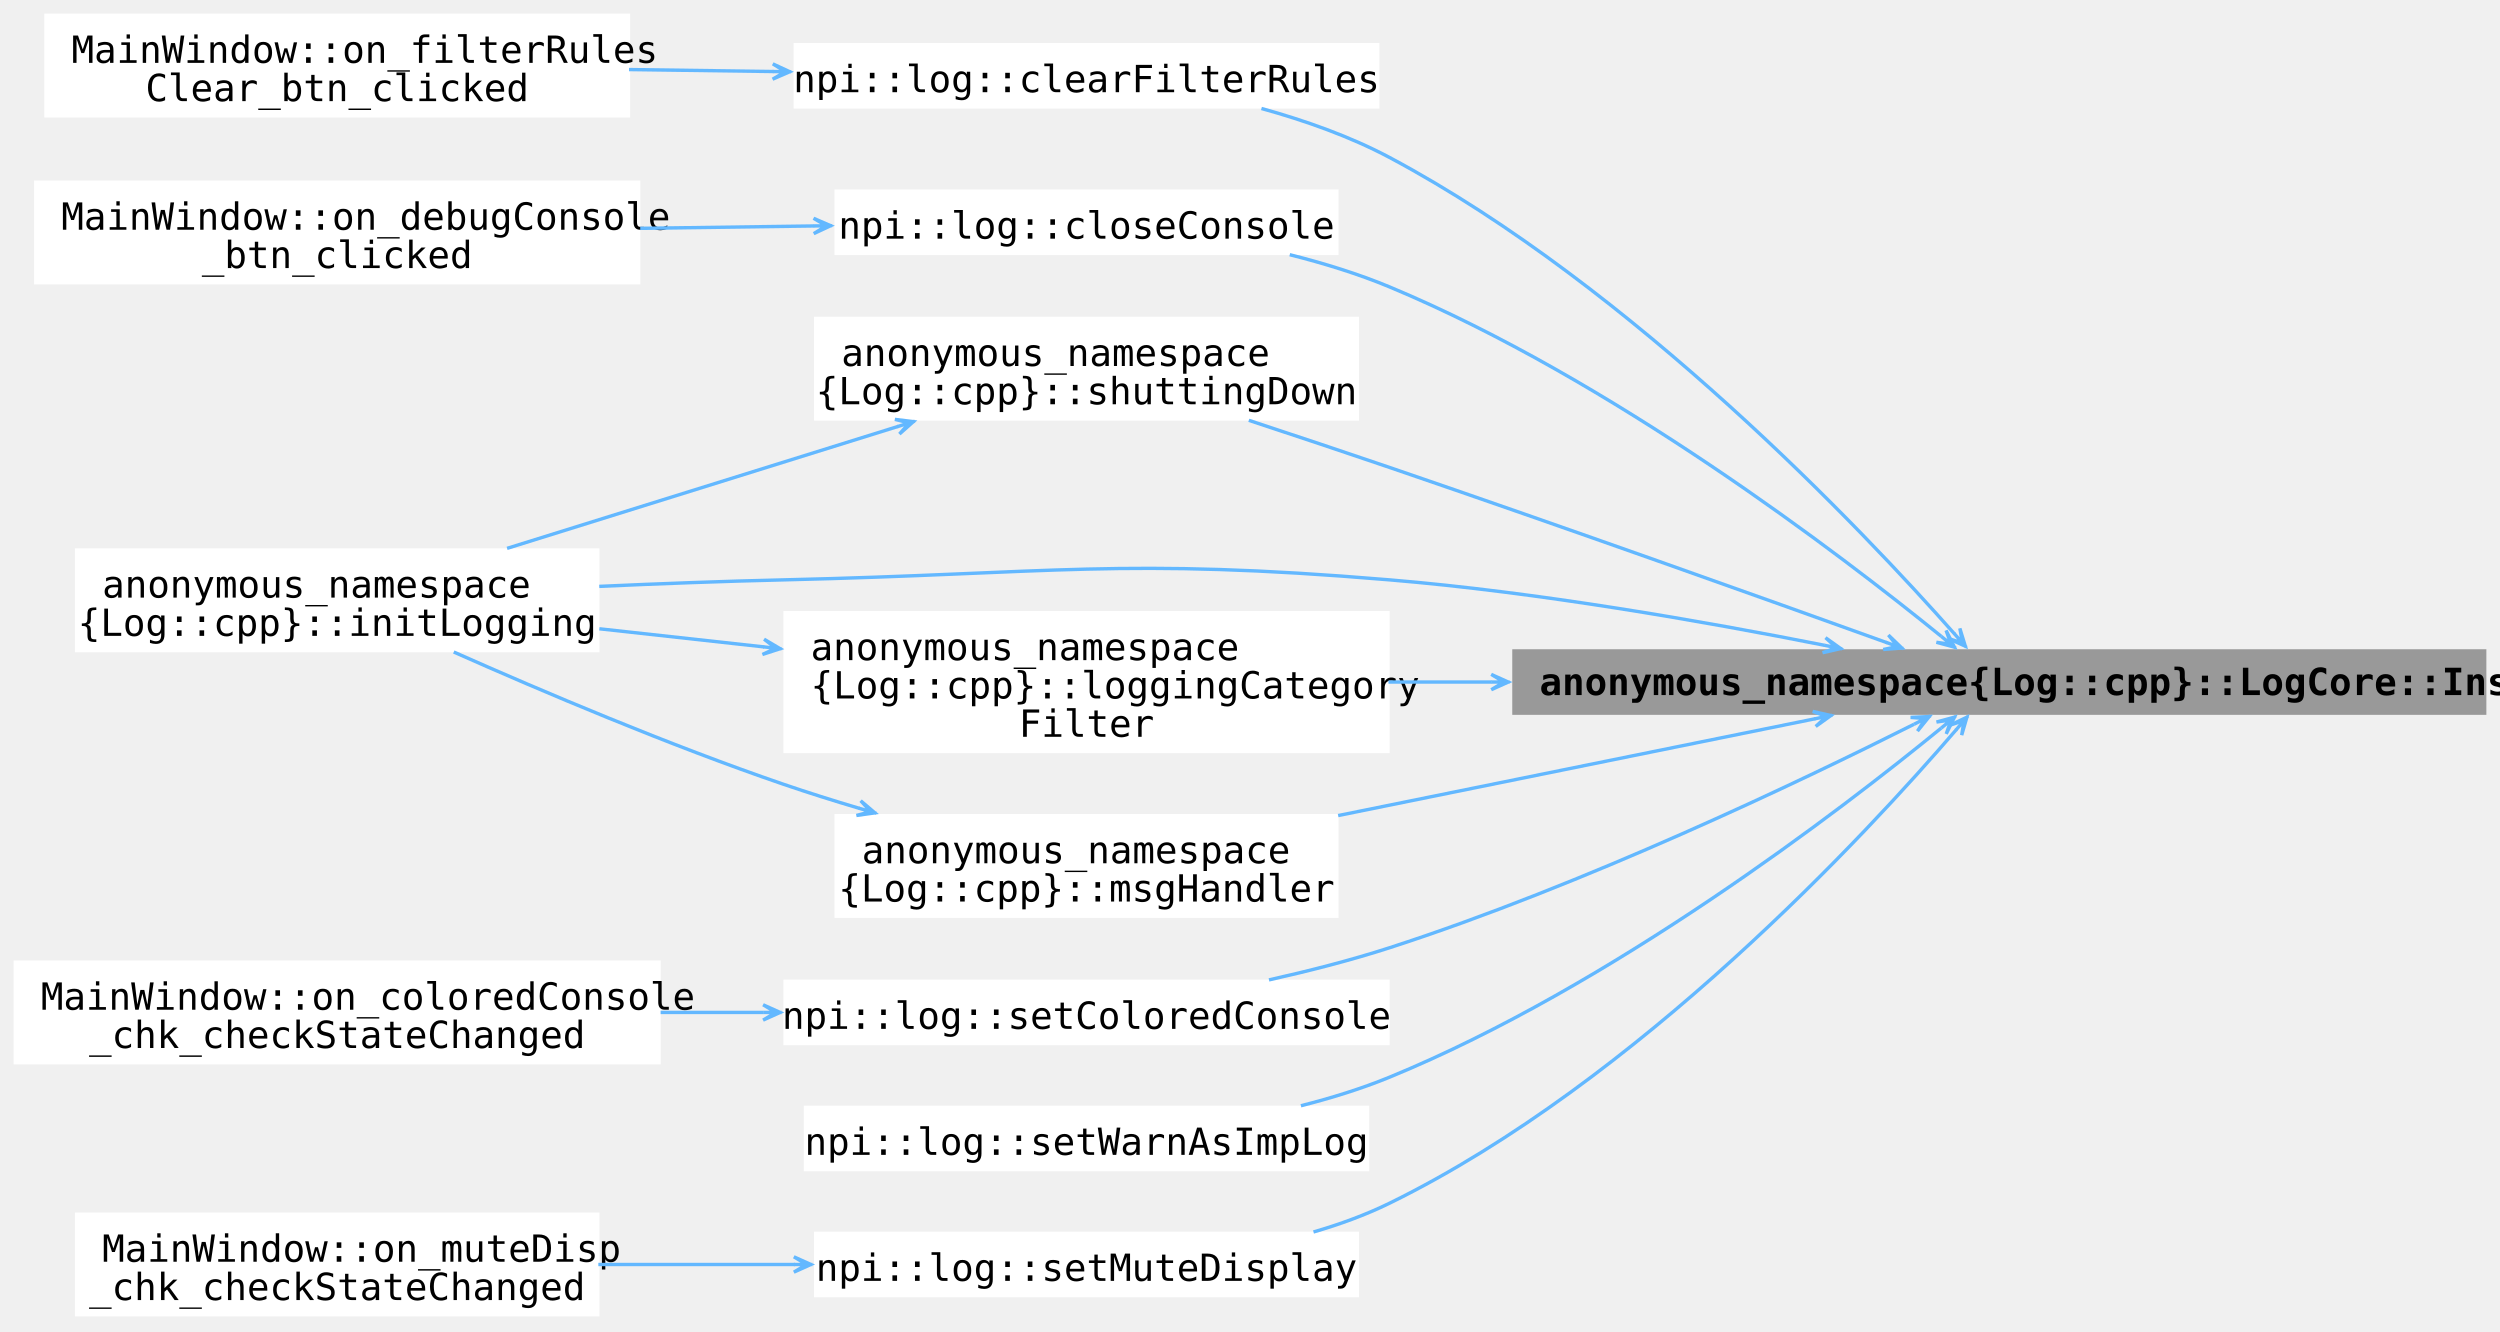
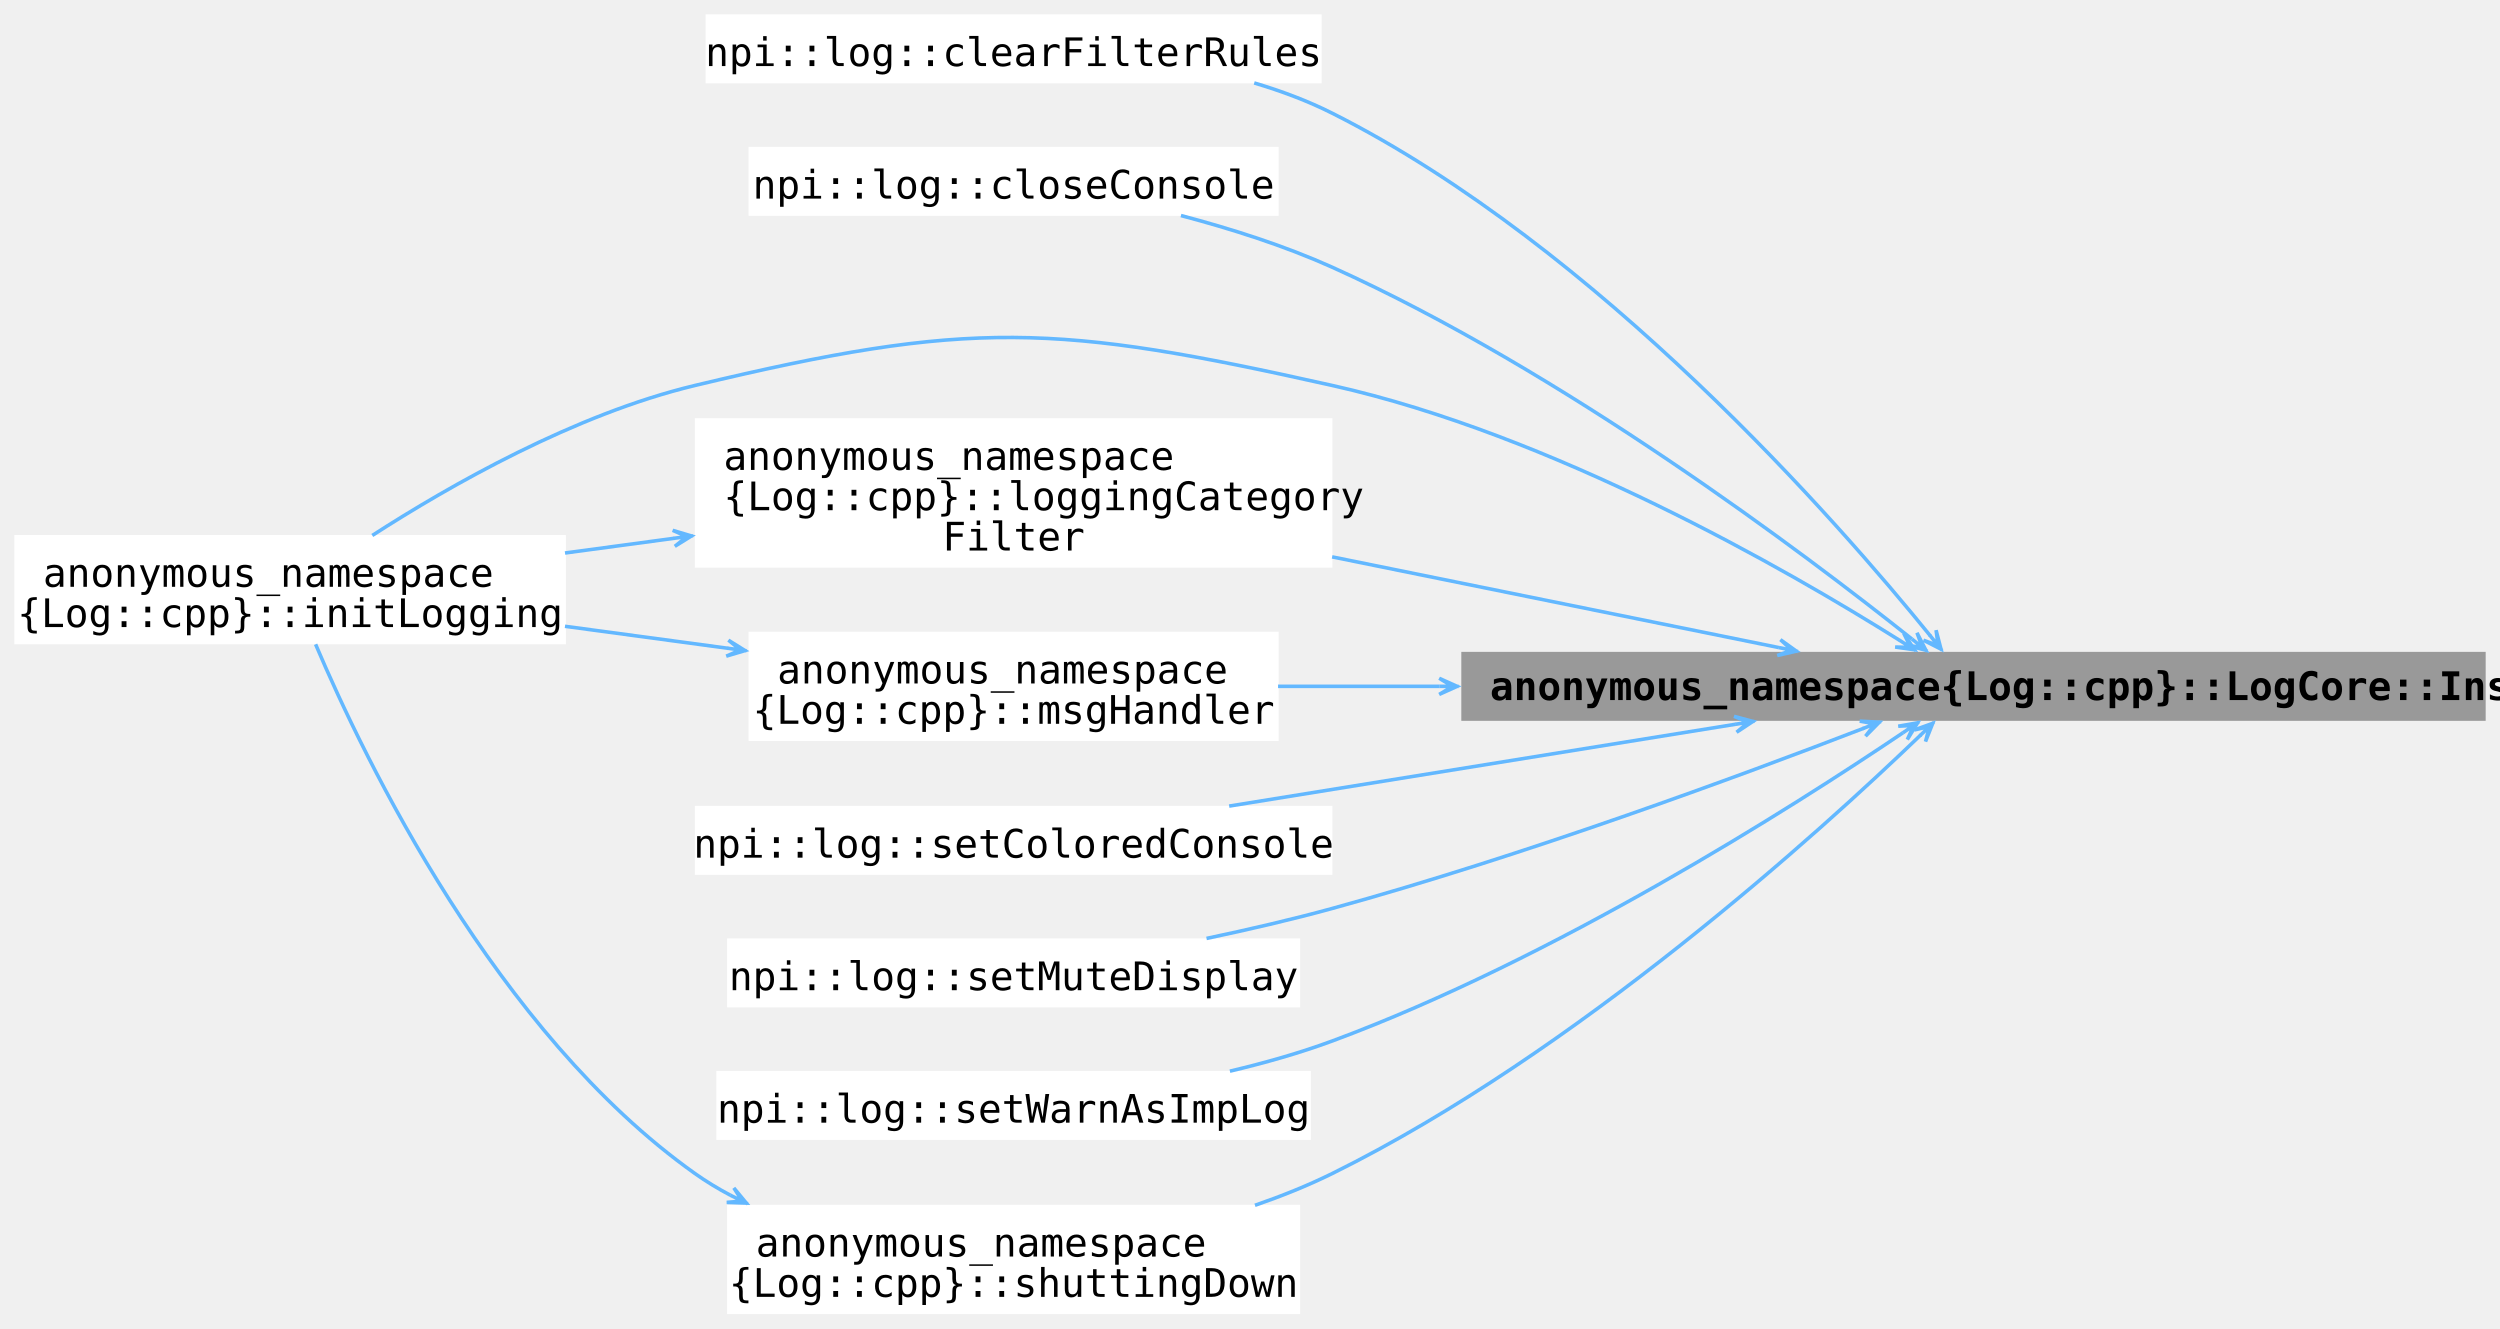
- <svg xmlns="http://www.w3.org/2000/svg" xmlns:xlink="http://www.w3.org/1999/xlink" width="734pt" height="391pt" viewBox="0.00 0.00 734.00 391.00">
-   <g id="graph0" class="graph" transform="scale(1 1) rotate(0) translate(4 386.5)">
+ <svg xmlns="http://www.w3.org/2000/svg" xmlns:xlink="http://www.w3.org/1999/xlink" width="698pt" height="371pt" viewBox="0.00 0.00 698.00 371.00">
+   <g id="graph0" class="graph" transform="scale(1 1) rotate(0) translate(4 366.88)">
    <g id="Node000001" class="node">
      <g id="a_Node000001">
        <a xlink:title=" ">
-           <polygon fill="#999999" stroke="none" points="726,-195.88 440,-195.88 440,-176.62 726,-176.62 726,-195.88" />
-           <text xml:space="preserve" text-anchor="start" x="448" y="-182.43" font-family="Consolas" font-weight="bold" font-size="11.00">anonymous_namespace{Log::cpp}::LogCore::Inst_</text>
+           <polygon fill="#999999" stroke="none" points="690,-184.88 404,-184.88 404,-165.62 690,-165.62 690,-184.88" />
+           <text xml:space="preserve" text-anchor="start" x="412" y="-171.43" font-family="Consolas" font-weight="bold" font-size="11.00">anonymous_namespace{Log::cpp}::LogCore::Inst_</text>
        </a>
      </g>
    </g>
    <g id="Node000002" class="node">
      <g id="a_Node000002">
        <a xlink:href="../../d5/ddd/namespacenpi_1_1log.html#ae0e278f0a3f2618e1fff9b05fdcc0f9f" target="_top" xlink:title=" ">
-           <polygon fill="white" stroke="none" points="401,-373.88 229,-373.88 229,-354.62 401,-354.62 401,-373.88" />
-           <text xml:space="preserve" text-anchor="middle" x="315" y="-359.43" font-family="Consolas" font-size="11.00">npi::log::clearFilterRules</text>
+           <polygon fill="white" stroke="none" points="365,-362.88 193,-362.88 193,-343.62 365,-343.62 365,-362.88" />
+           <text xml:space="preserve" text-anchor="middle" x="279" y="-348.43" font-family="Consolas" font-size="11.00">npi::log::clearFilterRules</text>
        </a>
      </g>
    </g>
    <g id="edge1_Node000001_Node000002" class="edge">
      <g id="a_edge1_Node000001_Node000002">
        <a xlink:title=" ">
-           <path fill="none" stroke="#63b8ff" d="M569.88,-200.34C543.1,-230.6 475.54,-302.12 404,-340.25 392.4,-346.43 379.07,-351.13 366.36,-354.65" />
-           <polygon fill="#63b8ff" stroke="#63b8ff" points="573.02,-196.77 571.41,-202.01 572.18,-197.73 569.72,-200.53 569.72,-200.53 569.72,-200.53 572.18,-197.73 568.03,-199.04 573.02,-196.77" />
+           <path fill="none" stroke="#63b8ff" d="M534.94,-189.36C509.3,-221.01 442.31,-297.78 368,-335.25 361.18,-338.69 353.74,-341.47 346.18,-343.72" />
+           <polygon fill="#63b8ff" stroke="#63b8ff" points="537.93,-185.63 536.55,-190.94 537.13,-186.63 534.8,-189.53 534.8,-189.53 534.8,-189.53 537.13,-186.63 533.04,-188.13 537.93,-185.63" />
+         </a>
+       </g>
+     </g>
+     <g id="Node000003" class="node">
+       <g id="a_Node000003">
+         <a xlink:href="../../d5/ddd/namespacenpi_1_1log.html#a7b8c87cac5cee3c9c4ad9f19aebc8c02" target="_top" xlink:title=" ">
+           <polygon fill="white" stroke="none" points="353,-325.88 205,-325.88 205,-306.62 353,-306.62 353,-325.88" />
+           <text xml:space="preserve" text-anchor="middle" x="279" y="-311.43" font-family="Consolas" font-size="11.00">npi::log::closeConsole</text>
+         </a>
+       </g>
+     </g>
+     <g id="edge2_Node000001_Node000003" class="edge">
+       <g id="a_edge2_Node000001_Node000003">
+         <a xlink:title=" ">
+           <path fill="none" stroke="#63b8ff" d="M529.83,-188.45C499.75,-212.39 432.37,-263.21 368,-292.25 354.72,-298.24 339.62,-303.03 325.72,-306.7" />
+           <polygon fill="#63b8ff" stroke="#63b8ff" points="533.72,-185.33 531.22,-190.21 532.72,-186.13 529.82,-188.46 529.82,-188.46 529.82,-188.46 532.72,-186.13 528.41,-186.7 533.72,-185.33" />
        </a>
      </g>
    </g>
    <g id="Node000004" class="node">
      <g id="a_Node000004">
-         <a xlink:href="../../d5/ddd/namespacenpi_1_1log.html#a7b8c87cac5cee3c9c4ad9f19aebc8c02" target="_top" xlink:title=" ">
-           <polygon fill="white" stroke="none" points="389,-330.88 241,-330.88 241,-311.62 389,-311.62 389,-330.88" />
-           <text xml:space="preserve" text-anchor="middle" x="315" y="-316.43" font-family="Consolas" font-size="11.00">npi::log::closeConsole</text>
+         <a xlink:href="../../dc/d8e/namespaceanonymous__namespace_02_log_8cpp_03.html#a7a82c11accb191c2f06849f6d13db39a" target="_top" xlink:title=" ">
+           <polygon fill="white" stroke="none" points="154,-217.5 0,-217.5 0,-187 154,-187 154,-217.5" />
+           <text xml:space="preserve" text-anchor="start" x="8" y="-203.05" font-family="Consolas" font-size="11.00">anonymous_namespace</text>
+           <text xml:space="preserve" text-anchor="middle" x="77" y="-191.8" font-family="Consolas" font-size="11.00">{Log::cpp}::initLogging</text>
        </a>
      </g>
    </g>
    <g id="edge3_Node000001_Node000004" class="edge">
      <g id="a_edge3_Node000001_Node000004">
        <a xlink:title=" ">
-           <path fill="none" stroke="#63b8ff" d="M565.96,-199.66C536.07,-223.93 469.01,-275.14 404,-302.25 394.77,-306.1 384.65,-309.21 374.67,-311.72" />
-           <polygon fill="#63b8ff" stroke="#63b8ff" points="569.82,-196.5 567.37,-201.41 568.83,-197.31 565.95,-199.67 565.95,-199.67 565.95,-199.67 568.83,-197.31 564.52,-197.93 569.82,-196.5" />
+           <path fill="none" stroke="#63b8ff" d="M526.41,-188.07C494.7,-207.98 429.46,-245.48 368,-259.25 290.8,-276.55 266.93,-277.7 190,-259.25 156.48,-251.21 121.67,-231.38 99.94,-217.38" />
+           <polygon fill="#63b8ff" stroke="#63b8ff" points="530.54,-185.46 527.53,-190.03 529.46,-186.14 526.32,-188.13 526.32,-188.13 526.32,-188.13 529.46,-186.14 525.12,-186.23 530.54,-185.46" />
+         </a>
+       </g>
+     </g>
+     <g id="Node000005" class="node">
+       <g id="a_Node000005">
+         <a xlink:href="../../dc/d8e/namespaceanonymous__namespace_02_log_8cpp_03.html#acf34371ee9cd3beb546b7f2c21dd2844" target="_top" xlink:title=" ">
+           <polygon fill="white" stroke="none" points="368,-250.12 190,-250.12 190,-208.38 368,-208.38 368,-250.12" />
+           <text xml:space="preserve" text-anchor="start" x="198" y="-235.68" font-family="Consolas" font-size="11.00">anonymous_namespace</text>
+           <text xml:space="preserve" text-anchor="start" x="198" y="-224.43" font-family="Consolas" font-size="11.00">{Log::cpp}::loggingCategory</text>
+           <text xml:space="preserve" text-anchor="middle" x="279" y="-213.18" font-family="Consolas" font-size="11.00">Filter</text>
+         </a>
+       </g>
+     </g>
+     <g id="edge4_Node000001_Node000005" class="edge">
+       <g id="a_edge4_Node000001_Node000005">
+         <a xlink:title=" ">
+           <path fill="none" stroke="#63b8ff" d="M492.68,-186.07C456.99,-193.32 409.18,-203.03 367.93,-211.4" />
+           <polygon fill="#63b8ff" stroke="#63b8ff" points="497.56,-185.08 493.1,-188.28 496.3,-185.34 492.66,-186.08 492.66,-186.08 492.66,-186.08 496.3,-185.34 492.21,-183.87 497.56,-185.08" />
        </a>
      </g>
    </g>
    <g id="Node000006" class="node">
      <g id="a_Node000006">
-         <a xlink:href="../../dc/d8e/namespaceanonymous__namespace_02_log_8cpp_03.html#a7a82c11accb191c2f06849f6d13db39a" target="_top" xlink:title=" ">
-           <polygon fill="white" stroke="none" points="172,-225.5 18,-225.5 18,-195 172,-195 172,-225.5" />
-           <text xml:space="preserve" text-anchor="start" x="26" y="-211.05" font-family="Consolas" font-size="11.00">anonymous_namespace</text>
-           <text xml:space="preserve" text-anchor="middle" x="95" y="-199.8" font-family="Consolas" font-size="11.00">{Log::cpp}::initLogging</text>
+         <a xlink:href="../../dc/d8e/namespaceanonymous__namespace_02_log_8cpp_03.html#a0c2edb98e44610adcc75724bbf4edfb8" target="_top" xlink:title=" ">
+           <polygon fill="white" stroke="none" points="353,-190.5 205,-190.5 205,-160 353,-160 353,-190.5" />
+           <text xml:space="preserve" text-anchor="start" x="213" y="-176.05" font-family="Consolas" font-size="11.00">anonymous_namespace</text>
+           <text xml:space="preserve" text-anchor="middle" x="279" y="-164.8" font-family="Consolas" font-size="11.00">{Log::cpp}::msgHandler</text>
        </a>
      </g>
    </g>
-     <g id="edge5_Node000001_Node000006" class="edge">
-       <g id="a_edge5_Node000001_Node000006">
+     <g id="edge6_Node000001_Node000006" class="edge">
+       <g id="a_edge6_Node000001_Node000006">
        <a xlink:title=" ">
-           <path fill="none" stroke="#63b8ff" d="M531.62,-197.05C496.13,-204.09 447.4,-212.62 404,-216.25 325.16,-222.85 305.09,-218.07 226,-216.25 208.49,-215.85 189.67,-215.14 171.94,-214.34" />
-           <polygon fill="#63b8ff" stroke="#63b8ff" points="536.44,-196.08 531.98,-199.27 535.19,-196.34 531.54,-197.07 531.54,-197.07 531.54,-197.07 535.19,-196.34 531.1,-194.86 536.44,-196.08" />
+           <path fill="none" stroke="#63b8ff" d="M397.83,-175.25C382.26,-175.25 366.97,-175.25 352.83,-175.25" />
+           <polygon fill="#63b8ff" stroke="#63b8ff" points="402.83,-175.25 397.83,-177.5 401.54,-175.25 397.83,-175.25 397.83,-175.25 397.83,-175.25 401.54,-175.25 397.83,-173 402.83,-175.25" />
        </a>
      </g>
    </g>
    <g id="Node000007" class="node">
      <g id="a_Node000007">
-         <a xlink:href="../../dc/d8e/namespaceanonymous__namespace_02_log_8cpp_03.html#acf34371ee9cd3beb546b7f2c21dd2844" target="_top" xlink:title=" ">
-           <polygon fill="white" stroke="none" points="404,-207.12 226,-207.12 226,-165.38 404,-165.38 404,-207.12" />
-           <text xml:space="preserve" text-anchor="start" x="234" y="-192.68" font-family="Consolas" font-size="11.00">anonymous_namespace</text>
-           <text xml:space="preserve" text-anchor="start" x="234" y="-181.43" font-family="Consolas" font-size="11.00">{Log::cpp}::loggingCategory</text>
-           <text xml:space="preserve" text-anchor="middle" x="315" y="-170.18" font-family="Consolas" font-size="11.00">Filter</text>
+         <a xlink:href="../../d5/ddd/namespacenpi_1_1log.html#aa9c7f1de08a88a0dcac316127c1d384b" target="_top" xlink:title=" ">
+           <polygon fill="white" stroke="none" points="368,-141.88 190,-141.88 190,-122.62 368,-122.62 368,-141.88" />
+           <text xml:space="preserve" text-anchor="middle" x="279" y="-127.42" font-family="Consolas" font-size="11.00">npi::log::setColoredConsole</text>
        </a>
      </g>
    </g>
-     <g id="edge6_Node000001_Node000007" class="edge">
-       <g id="a_edge6_Node000001_Node000007">
+     <g id="edge8_Node000001_Node000007" class="edge">
+       <g id="a_edge8_Node000001_Node000007">
        <a xlink:title=" ">
-           <path fill="none" stroke="#63b8ff" d="M433.96,-186.25C423.65,-186.25 413.46,-186.25 403.65,-186.25" />
-           <polygon fill="#63b8ff" stroke="#63b8ff" points="438.83,-186.25 433.83,-188.5 437.54,-186.25 433.83,-186.25 433.83,-186.25 433.83,-186.25 437.54,-186.25 433.83,-184 438.83,-186.25" />
+           <path fill="none" stroke="#63b8ff" d="M480.62,-164.68C437.37,-157.69 381.11,-148.6 339.18,-141.82" />
+           <polygon fill="#63b8ff" stroke="#63b8ff" points="485.43,-165.46 480.14,-166.88 484.17,-165.25 480.5,-164.66 480.5,-164.66 480.5,-164.66 484.17,-165.25 480.86,-162.44 485.43,-165.46" />
        </a>
      </g>
    </g>
    <g id="Node000008" class="node">
      <g id="a_Node000008">
-         <a xlink:href="../../dc/d8e/namespaceanonymous__namespace_02_log_8cpp_03.html#a0c2edb98e44610adcc75724bbf4edfb8" target="_top" xlink:title=" ">
-           <polygon fill="white" stroke="none" points="389,-147.5 241,-147.5 241,-117 389,-117 389,-147.5" />
-           <text xml:space="preserve" text-anchor="start" x="249" y="-133.05" font-family="Consolas" font-size="11.00">anonymous_namespace</text>
-           <text xml:space="preserve" text-anchor="middle" x="315" y="-121.8" font-family="Consolas" font-size="11.00">{Log::cpp}::msgHandler</text>
+         <a xlink:href="../../d5/ddd/namespacenpi_1_1log.html#a976d8ed596c3a4571209d46c933b5bbe" target="_top" xlink:title=" ">
+           <polygon fill="white" stroke="none" points="359,-104.88 199,-104.88 199,-85.62 359,-85.62 359,-104.88" />
+           <text xml:space="preserve" text-anchor="middle" x="279" y="-90.42" font-family="Consolas" font-size="11.00">npi::log::setMuteDisplay</text>
        </a>
      </g>
    </g>
-     <g id="edge8_Node000001_Node000008" class="edge">
-       <g id="a_edge8_Node000001_Node000008">
+     <g id="edge9_Node000001_Node000008" class="edge">
+       <g id="a_edge9_Node000001_Node000008">
        <a xlink:title=" ">
-           <path fill="none" stroke="#63b8ff" d="M528.94,-175.48C488.8,-167.33 433.2,-156.04 388.88,-147.05" />
-           <polygon fill="#63b8ff" stroke="#63b8ff" points="533.56,-176.42 528.21,-177.63 532.3,-176.16 528.66,-175.42 528.66,-175.42 528.66,-175.42 532.3,-176.16 529.1,-173.22 533.56,-176.42" />
+           <path fill="none" stroke="#63b8ff" d="M516.45,-163.59C481.45,-150.1 421.16,-127.87 368,-113.25 356.72,-110.15 344.5,-107.32 332.86,-104.87" />
+           <polygon fill="#63b8ff" stroke="#63b8ff" points="520.71,-165.24 515.24,-165.54 519.52,-164.78 516.05,-163.44 516.05,-163.44 516.05,-163.44 519.52,-164.78 516.86,-161.34 520.71,-165.24" />
        </a>
      </g>
    </g>
    <g id="Node000009" class="node">
      <g id="a_Node000009">
-         <a xlink:href="../../d5/ddd/namespacenpi_1_1log.html#aa9c7f1de08a88a0dcac316127c1d384b" target="_top" xlink:title=" ">
-           <polygon fill="white" stroke="none" points="404,-98.88 226,-98.88 226,-79.62 404,-79.62 404,-98.88" />
-           <text xml:space="preserve" text-anchor="middle" x="315" y="-84.42" font-family="Consolas" font-size="11.00">npi::log::setColoredConsole</text>
+         <a xlink:href="../../d5/ddd/namespacenpi_1_1log.html#a9be9faae3670cc6af86285afecfb3e58" target="_top" xlink:title=" ">
+           <polygon fill="white" stroke="none" points="362,-67.88 196,-67.88 196,-48.62 362,-48.62 362,-67.88" />
+           <text xml:space="preserve" text-anchor="middle" x="279" y="-53.42" font-family="Consolas" font-size="11.00">npi::log::setWarnAsImpLog</text>
        </a>
      </g>
    </g>
    <g id="edge10_Node000001_Node000009" class="edge">
      <g id="a_edge10_Node000001_Node000009">
        <a xlink:title=" ">
-           <path fill="none" stroke="#63b8ff" d="M557.98,-173.87C524.34,-156.96 460.9,-126.65 404,-108.25 392.7,-104.59 380.35,-101.43 368.57,-98.8" />
-           <polygon fill="#63b8ff" stroke="#63b8ff" points="562.43,-176.12 556.95,-175.87 561.28,-175.54 557.97,-173.86 557.97,-173.86 557.97,-173.86 561.28,-175.54 558.98,-171.85 562.43,-176.12" />
-         </a>
-       </g>
-     </g>
-     <g id="Node000011" class="node">
-       <g id="a_Node000011">
-         <a xlink:href="../../d5/ddd/namespacenpi_1_1log.html#a976d8ed596c3a4571209d46c933b5bbe" target="_top" xlink:title=" ">
-           <polygon fill="white" stroke="none" points="395,-24.88 235,-24.88 235,-5.62 395,-5.62 395,-24.88" />
-           <text xml:space="preserve" text-anchor="middle" x="315" y="-10.43" font-family="Consolas" font-size="11.00">npi::log::setMuteDisplay</text>
-         </a>
-       </g>
-     </g>
-     <g id="edge12_Node000001_Node000011" class="edge">
-       <g id="a_edge12_Node000001_Node000011">
-         <a xlink:title=" ">
-           <path fill="none" stroke="#63b8ff" d="M570.42,-172.34C544.21,-141.85 476.93,-69.01 404,-33.25 397,-29.82 389.38,-27.04 381.64,-24.79" />
-           <polygon fill="#63b8ff" stroke="#63b8ff" points="573.48,-175.93 568.52,-173.58 572.65,-174.95 570.23,-172.12 570.23,-172.12 570.23,-172.12 572.65,-174.95 571.95,-170.66 573.48,-175.93" />
-         </a>
-       </g>
-     </g>
-     <g id="Node000013" class="node">
-       <g id="a_Node000013">
-         <a xlink:href="../../d5/ddd/namespacenpi_1_1log.html#a9be9faae3670cc6af86285afecfb3e58" target="_top" xlink:title=" ">
-           <polygon fill="white" stroke="none" points="398,-61.88 232,-61.88 232,-42.62 398,-42.62 398,-61.88" />
-           <text xml:space="preserve" text-anchor="middle" x="315" y="-47.42" font-family="Consolas" font-size="11.00">npi::log::setWarnAsImpLog</text>
-         </a>
-       </g>
-     </g>
-     <g id="edge14_Node000001_Node000013" class="edge">
-       <g id="a_edge14_Node000001_Node000013">
-         <a xlink:title=" ">
-           <path fill="none" stroke="#63b8ff" d="M565.98,-172.77C536.15,-148.39 469.15,-97.01 404,-70.25 395.78,-66.87 386.85,-64.11 377.95,-61.85" />
-           <polygon fill="#63b8ff" stroke="#63b8ff" points="569.84,-175.95 564.55,-174.51 568.85,-175.13 565.98,-172.77 565.98,-172.77 565.98,-172.77 568.85,-175.13 567.41,-171.03 569.84,-175.95" />
-         </a>
-       </g>
-     </g>
-     <g id="Node000014" class="node">
-       <g id="a_Node000014">
-         <a xlink:href="../../dc/d8e/namespaceanonymous__namespace_02_log_8cpp_03.html#a9e0fadcfb2f6334dde67322028dc7676" target="_top" xlink:title=" ">
-           <polygon fill="white" stroke="none" points="395,-293.5 235,-293.5 235,-263 395,-263 395,-293.5" />
-           <text xml:space="preserve" text-anchor="start" x="243" y="-279.05" font-family="Consolas" font-size="11.00">anonymous_namespace</text>
-           <text xml:space="preserve" text-anchor="middle" x="315" y="-267.8" font-family="Consolas" font-size="11.00">{Log::cpp}::shuttingDown</text>
-         </a>
-       </g>
-     </g>
-     <g id="edge15_Node000001_Node000014" class="edge">
-       <g id="a_edge15_Node000001_Node000014">
-         <a xlink:title=" ">
-           <path fill="none" stroke="#63b8ff" d="M550.02,-197.8C514.45,-210.6 455.23,-231.74 404,-249.25 390.6,-253.83 376.02,-258.68 362.65,-263.09" />
-           <polygon fill="#63b8ff" stroke="#63b8ff" points="554.38,-196.24 550.44,-200.05 553.17,-196.67 549.67,-197.93 549.67,-197.93 549.67,-197.93 553.17,-196.67 548.91,-195.81 554.38,-196.24" />
-         </a>
-       </g>
-     </g>
-     <g id="Node000003" class="node">
-       <g id="a_Node000003">
-         <a xlink:href="../../d9/dc6/class_main_window.html#ad85648560b6731461315dc87a3803a20" target="_top" xlink:title=" ">
-           <polygon fill="white" stroke="none" points="181,-382.5 9,-382.5 9,-352 181,-352 181,-382.5" />
-           <text xml:space="preserve" text-anchor="start" x="17" y="-368.05" font-family="Consolas" font-size="11.00">MainWindow::on_filterRules</text>
-           <text xml:space="preserve" text-anchor="middle" x="95" y="-356.8" font-family="Consolas" font-size="11.00">Clear_btn_clicked</text>
-         </a>
-       </g>
-     </g>
-     <g id="edge2_Node000002_Node000003" class="edge">
-       <g id="a_edge2_Node000002_Node000003">
-         <a xlink:title=" ">
-           <path fill="none" stroke="#63b8ff" d="M223.1,-365.5C209.05,-365.69 194.58,-365.89 180.68,-366.08" />
-           <polygon fill="#63b8ff" stroke="#63b8ff" points="227.87,-365.44 222.9,-367.75 226.59,-365.45 222.87,-365.5 222.87,-365.5 222.87,-365.5 226.59,-365.45 222.84,-363.25 227.87,-365.44" />
-         </a>
-       </g>
-     </g>
-     <g id="Node000005" class="node">
-       <g id="a_Node000005">
-         <a xlink:href="../../d9/dc6/class_main_window.html#a56502a9aef4caa8d6f5afec050f338d6" target="_top" xlink:title=" ">
-           <polygon fill="white" stroke="none" points="184,-333.5 6,-333.5 6,-303 184,-303 184,-333.5" />
-           <text xml:space="preserve" text-anchor="start" x="14" y="-319.05" font-family="Consolas" font-size="11.00">MainWindow::on_debugConsole</text>
-           <text xml:space="preserve" text-anchor="middle" x="95" y="-307.8" font-family="Consolas" font-size="11.00">_btn_clicked</text>
-         </a>
-       </g>
-     </g>
-     <g id="edge4_Node000004_Node000005" class="edge">
-       <g id="a_edge4_Node000004_Node000005">
-         <a xlink:title=" ">
-           <path fill="none" stroke="#63b8ff" d="M235.04,-320.16C218.45,-319.94 200.86,-319.69 183.96,-319.46" />
-           <polygon fill="#63b8ff" stroke="#63b8ff" points="239.89,-320.23 234.86,-322.41 238.61,-320.21 234.89,-320.16 234.89,-320.16 234.89,-320.16 238.61,-320.21 234.92,-317.91 239.89,-320.23" />
-         </a>
-       </g>
-     </g>
-     <g id="edge7_Node000007_Node000006" class="edge">
-       <g id="a_edge7_Node000007_Node000006">
-         <a xlink:title=" ">
-           <path fill="none" stroke="#63b8ff" d="M220.35,-196.56C204.2,-198.34 187.59,-200.17 171.97,-201.89" />
-           <polygon fill="#63b8ff" stroke="#63b8ff" points="225.06,-196.04 220.34,-198.83 223.79,-196.18 220.09,-196.59 220.09,-196.59 220.09,-196.59 223.79,-196.18 219.85,-194.35 225.06,-196.04" />
-         </a>
-       </g>
-     </g>
-     <g id="edge9_Node000008_Node000006" class="edge">
-       <g id="a_edge9_Node000008_Node000006">
-         <a xlink:title=" ">
-           <path fill="none" stroke="#63b8ff" d="M248.27,-149.18C240.72,-151.42 233.16,-153.8 226,-156.25 192.48,-167.73 155.22,-183.53 129.22,-195.07" />
-           <polygon fill="#63b8ff" stroke="#63b8ff" points="252.87,-147.84 248.7,-151.4 251.64,-148.2 248.07,-149.24 248.07,-149.24 248.07,-149.24 251.64,-148.2 247.44,-147.08 252.87,-147.84" />
+           <path fill="none" stroke="#63b8ff" d="M527.3,-162.29C495.86,-141.1 429.75,-99.12 368,-76.25 358.93,-72.89 349.1,-70.11 339.39,-67.81" />
+           <polygon fill="#63b8ff" stroke="#63b8ff" points="531.4,-165.07 525.99,-164.12 530.33,-164.35 527.26,-162.26 527.26,-162.26 527.26,-162.26 530.33,-164.35 528.52,-160.4 531.4,-165.07" />
        </a>
      </g>
    </g>
    <g id="Node000010" class="node">
      <g id="a_Node000010">
-         <a xlink:href="../../d9/dc6/class_main_window.html#a4b31735a0ab8596f2c8a452d47694572" target="_top" xlink:title=" ">
-           <polygon fill="white" stroke="none" points="190,-104.5 0,-104.5 0,-74 190,-74 190,-104.5" />
-           <text xml:space="preserve" text-anchor="start" x="8" y="-90.05" font-family="Consolas" font-size="11.00">MainWindow::on_coloredConsole</text>
-           <text xml:space="preserve" text-anchor="middle" x="95" y="-78.8" font-family="Consolas" font-size="11.00">_chk_checkStateChanged</text>
+         <a xlink:href="../../dc/d8e/namespaceanonymous__namespace_02_log_8cpp_03.html#a9e0fadcfb2f6334dde67322028dc7676" target="_top" xlink:title=" ">
+           <polygon fill="white" stroke="none" points="359,-30.5 199,-30.5 199,0 359,0 359,-30.5" />
+           <text xml:space="preserve" text-anchor="start" x="207" y="-16.05" font-family="Consolas" font-size="11.00">anonymous_namespace</text>
+           <text xml:space="preserve" text-anchor="middle" x="279" y="-4.8" font-family="Consolas" font-size="11.00">{Log::cpp}::shuttingDown</text>
        </a>
      </g>
    </g>
-     <g id="edge11_Node000009_Node000010" class="edge">
-       <g id="a_edge11_Node000009_Node000010">
+     <g id="edge11_Node000001_Node000010" class="edge">
+       <g id="a_edge11_Node000001_Node000010">
        <a xlink:title=" ">
-           <path fill="none" stroke="#63b8ff" d="M220.08,-89.25C210.1,-89.25 199.95,-89.25 189.96,-89.25" />
-           <polygon fill="#63b8ff" stroke="#63b8ff" points="225.05,-89.25 220.05,-91.5 223.77,-89.25 220.05,-89.25 220.05,-89.25 220.05,-89.25 223.77,-89.25 220.05,-87 225.05,-89.25" />
+           <path fill="none" stroke="#63b8ff" d="M532.31,-161.72C504.05,-134.52 436.16,-72.97 368,-39.25 361.19,-35.88 353.83,-32.93 346.39,-30.36" />
+           <polygon fill="#63b8ff" stroke="#63b8ff" points="535.62,-164.93 530.47,-163.07 534.7,-164.04 532.03,-161.45 532.03,-161.45 532.03,-161.45 534.7,-164.04 533.6,-159.83 535.62,-164.93" />
        </a>
      </g>
    </g>
-     <g id="Node000012" class="node">
-       <g id="a_Node000012">
-         <a xlink:href="../../d9/dc6/class_main_window.html#a7e7d297efb3ead7cb02951670b48d9a2" target="_top" xlink:title=" ">
-           <polygon fill="white" stroke="none" points="172,-30.5 18,-30.5 18,0 172,0 172,-30.5" />
-           <text xml:space="preserve" text-anchor="start" x="26" y="-16.05" font-family="Consolas" font-size="11.00">MainWindow::on_muteDisp</text>
-           <text xml:space="preserve" text-anchor="middle" x="95" y="-4.8" font-family="Consolas" font-size="11.00">_chk_checkStateChanged</text>
+     <g id="edge5_Node000005_Node000004" class="edge">
+       <g id="a_edge5_Node000005_Node000004">
+         <a xlink:title=" ">
+           <path fill="none" stroke="#63b8ff" d="M184.27,-216.6C174.04,-215.22 163.72,-213.82 153.75,-212.48" />
+           <polygon fill="#63b8ff" stroke="#63b8ff" points="189.07,-217.24 183.81,-218.81 187.8,-217.07 184.11,-216.58 184.11,-216.58 184.11,-216.58 187.8,-217.07 184.42,-214.35 189.07,-217.24" />
        </a>
      </g>
    </g>
-     <g id="edge13_Node000011_Node000012" class="edge">
-       <g id="a_edge13_Node000011_Node000012">
+     <g id="edge7_Node000006_Node000004" class="edge">
+       <g id="a_edge7_Node000006_Node000004">
        <a xlink:title=" ">
-           <path fill="none" stroke="#63b8ff" d="M229.43,-15.25C210.39,-15.25 190.31,-15.25 171.67,-15.25" />
-           <polygon fill="#63b8ff" stroke="#63b8ff" points="234.08,-15.25 229.08,-17.5 232.8,-15.25 229.08,-15.25 229.08,-15.25 229.08,-15.25 232.8,-15.25 229.08,-13 234.08,-15.25" />
+           <path fill="none" stroke="#63b8ff" d="M199.3,-185.87C184.3,-187.9 168.64,-190.01 153.74,-192.02" />
+           <polygon fill="#63b8ff" stroke="#63b8ff" points="204.02,-185.24 199.37,-188.14 202.75,-185.41 199.07,-185.91 199.07,-185.91 199.07,-185.91 202.75,-185.41 198.77,-183.68 204.02,-185.24" />
        </a>
      </g>
    </g>
-     <g id="edge16_Node000014_Node000006" class="edge">
-       <g id="a_edge16_Node000014_Node000006">
+     <g id="edge12_Node000010_Node000004" class="edge">
+       <g id="a_edge12_Node000010_Node000004">
        <a xlink:title=" ">
-           <path fill="none" stroke="#63b8ff" d="M259.79,-261.34C224.55,-250.35 179,-236.14 144.88,-225.5" />
-           <polygon fill="#63b8ff" stroke="#63b8ff" points="264.18,-262.71 258.74,-263.37 262.96,-262.33 259.41,-261.22 259.41,-261.22 259.41,-261.22 262.96,-262.33 260.08,-259.07 264.18,-262.71" />
+           <path fill="none" stroke="#63b8ff" d="M199.93,-33.17C196.47,-35 193.14,-37.02 190,-39.25 134.57,-78.61 97.88,-154.59 84.11,-187" />
+           <polygon fill="#63b8ff" stroke="#63b8ff" points="204.38,-30.98 200.89,-35.21 203.23,-31.55 199.89,-33.19 199.89,-33.19 199.89,-33.19 203.23,-31.55 198.9,-31.17 204.38,-30.98" />
        </a>
      </g>
    </g>
  </g>
</svg>
